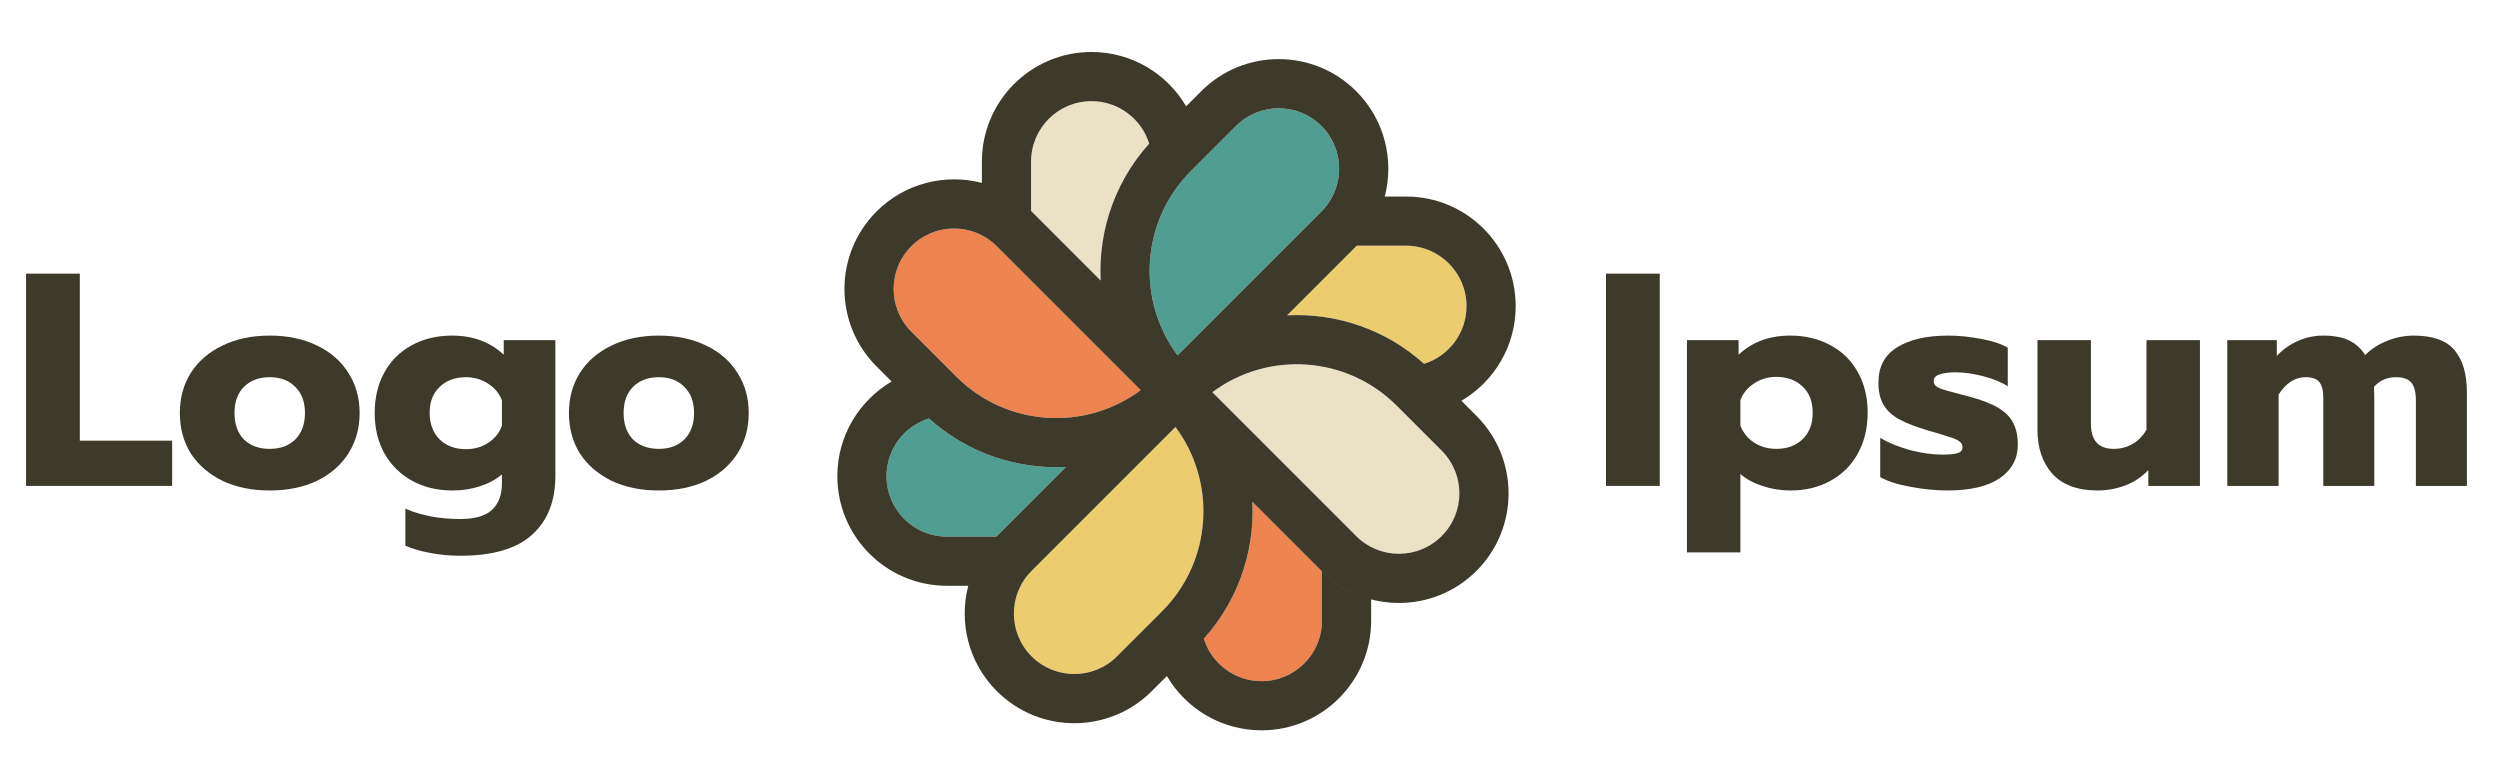
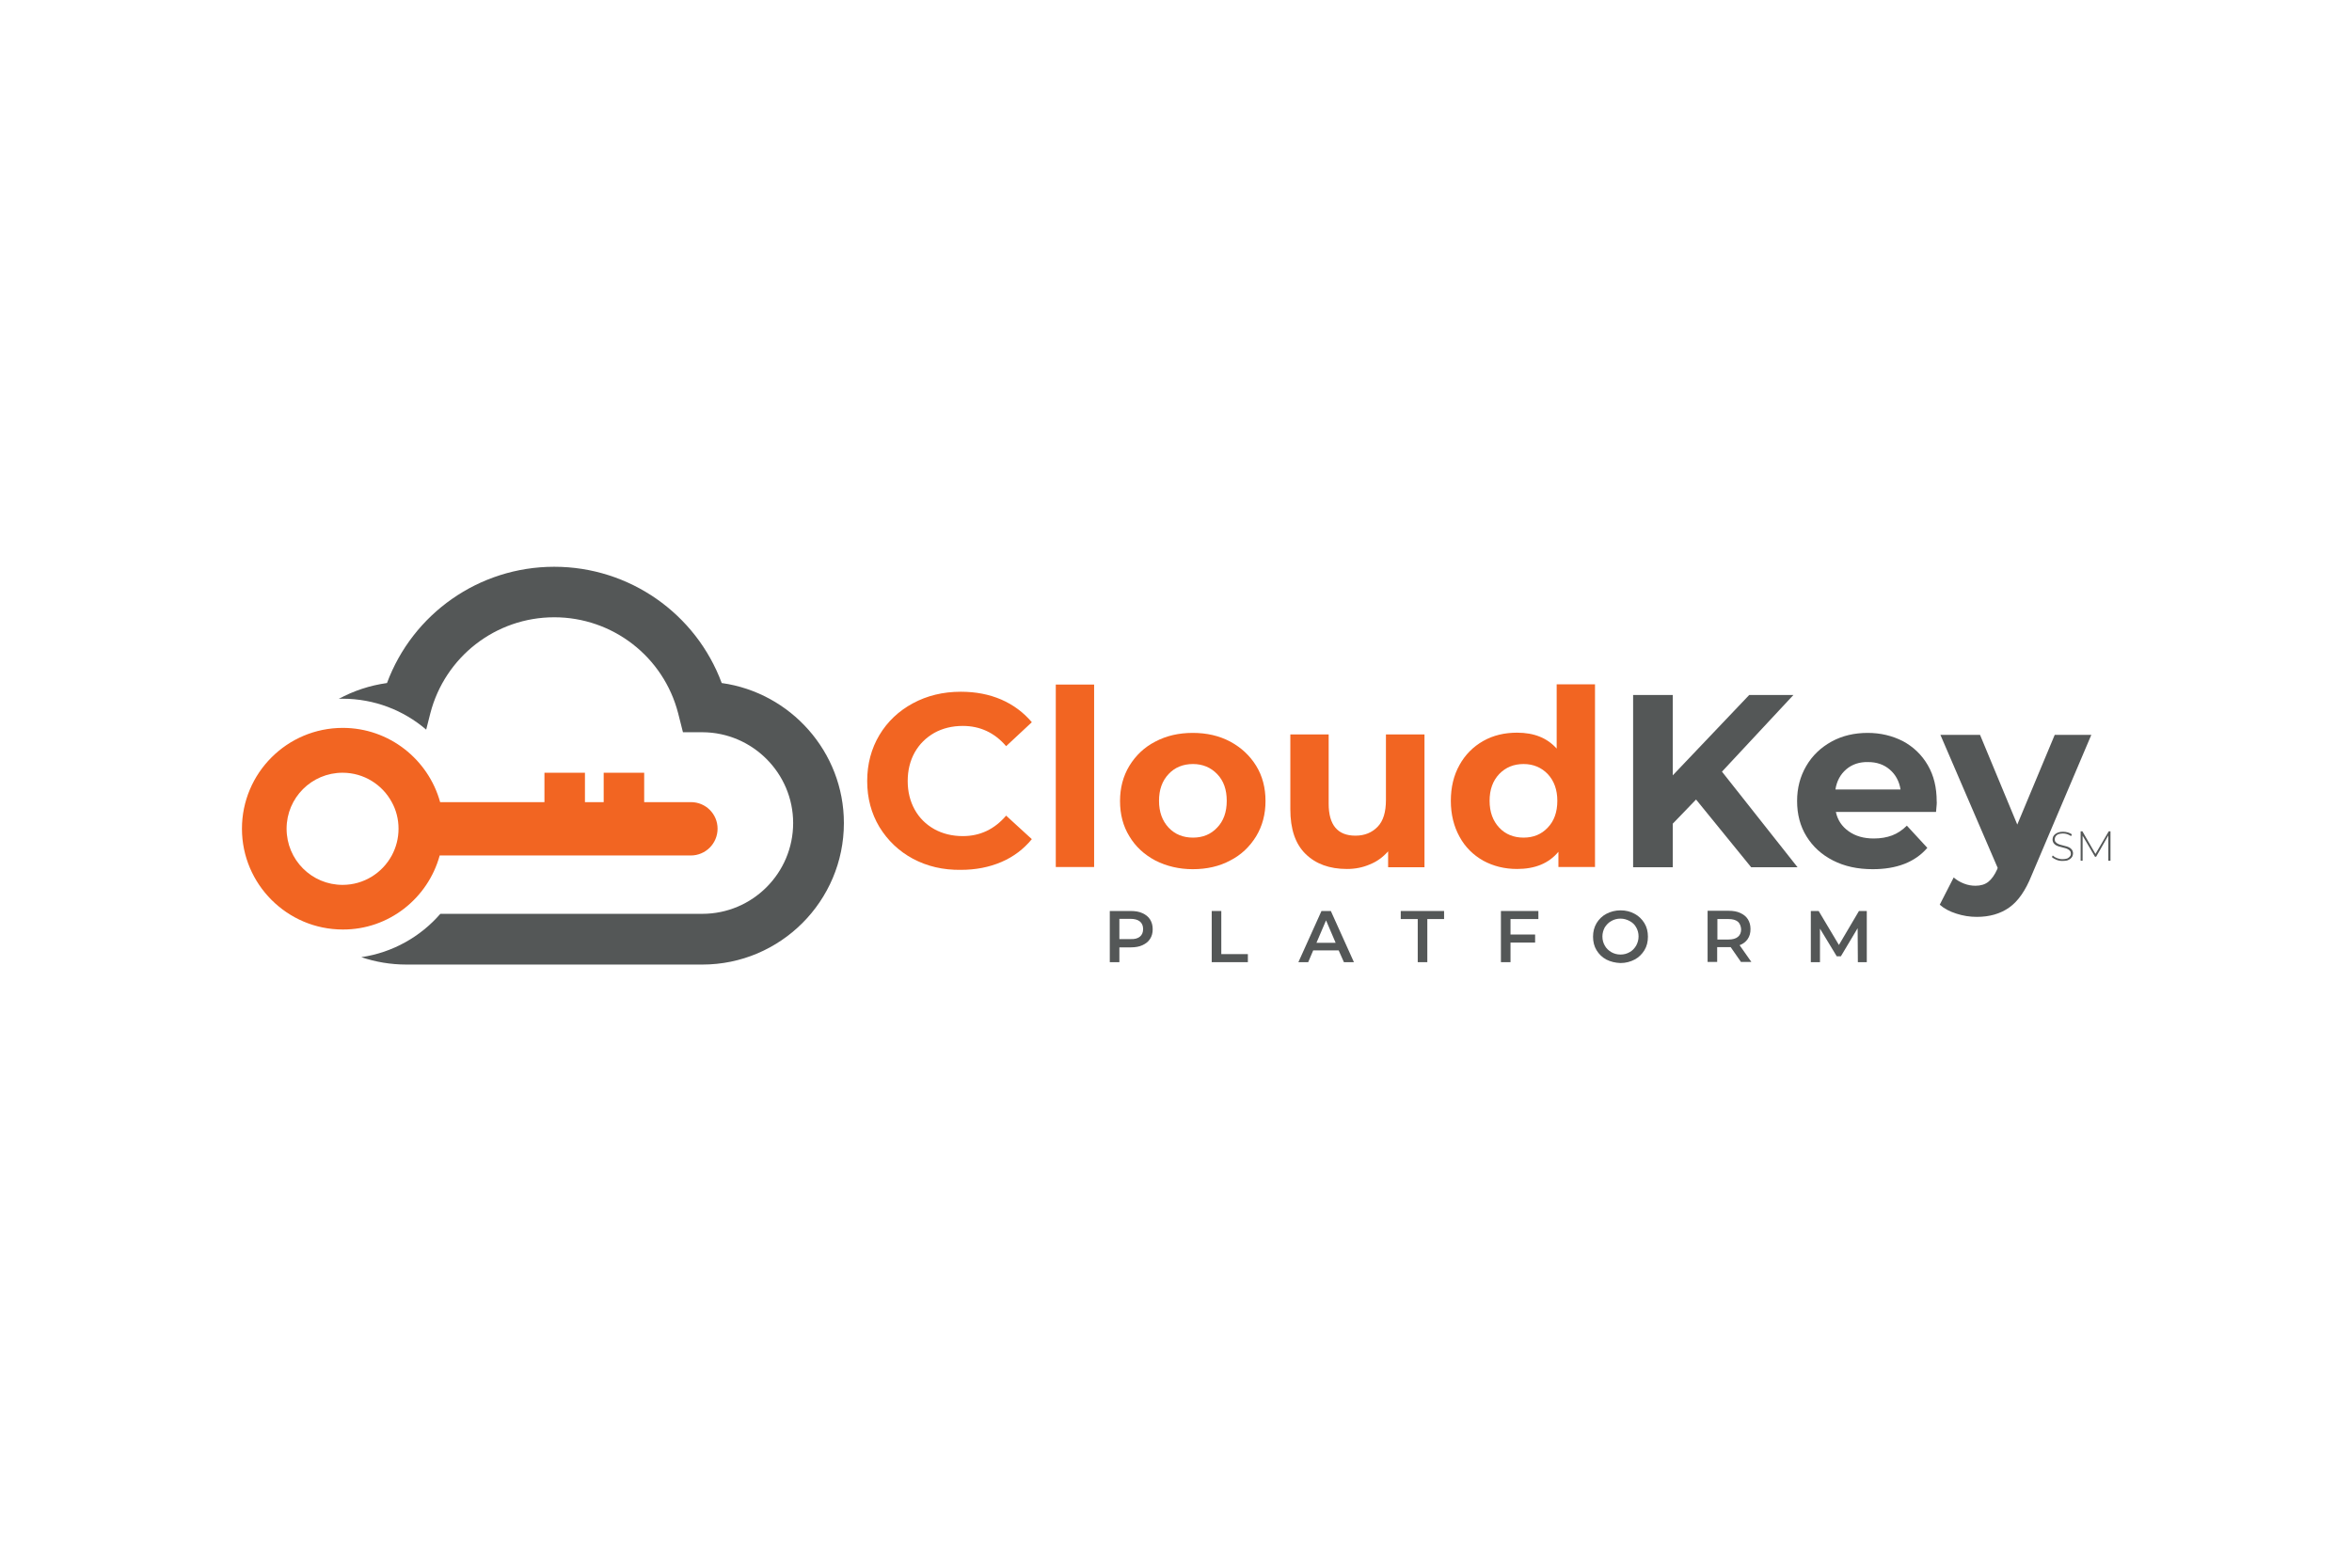
- <svg xmlns="http://www.w3.org/2000/svg" id="logo-25" width="147" height="46" viewBox="0 0 147 46" fill="none">
-   <path fill-rule="evenodd" clip-rule="evenodd" d="M72.676 7.407C74.063 6.02 76.313 6.02 77.701 7.407C79.089 8.795 79.089 11.045 77.701 12.433L69.24 20.894C66.811 17.638 67.075 13.008 70.032 10.051L72.676 7.407Z" class="ccompli1" fill="#4F9E91" />
-   <path fill-rule="evenodd" clip-rule="evenodd" d="M84.771 26.497C86.159 27.884 86.159 30.134 84.771 31.522C83.384 32.91 81.134 32.91 79.746 31.522L71.285 23.061C74.54 20.632 79.171 20.896 82.128 23.853L84.771 26.497Z" class="ccustom" fill="#EBE1C5" />
-   <path fill-rule="evenodd" clip-rule="evenodd" d="M65.682 38.592C64.294 39.98 62.044 39.98 60.657 38.592C59.269 37.205 59.269 34.955 60.657 33.567L69.117 25.106C71.547 28.362 71.283 32.992 68.326 35.949L65.682 38.592Z" class="ccompli2" fill="#EBCC6E" />
-   <path fill-rule="evenodd" clip-rule="evenodd" d="M53.587 19.503C52.199 18.115 52.199 15.865 53.587 14.478C54.974 13.09 57.224 13.09 58.612 14.478L67.073 22.939C63.817 25.368 59.187 25.104 56.23 22.147L53.587 19.503Z" class="ccustom" fill="#ED834E" />
-   <path fill-rule="evenodd" clip-rule="evenodd" d="M70.785 37.556C72.831 35.281 73.782 32.37 73.638 29.503L77.701 33.567C77.712 33.577 77.722 33.587 77.732 33.597V36.498C77.732 38.461 76.141 40.052 74.178 40.052C72.584 40.052 71.235 39.002 70.785 37.556Z" class="ccustom" fill="#ED834E" />
-   <path fill-rule="evenodd" clip-rule="evenodd" d="M54.623 24.606C56.898 26.652 59.809 27.603 62.675 27.459L58.612 31.522C58.602 31.532 58.592 31.543 58.582 31.553H55.681C53.718 31.553 52.127 29.962 52.127 27.999C52.127 26.405 53.177 25.056 54.623 24.606Z" class="ccompli1" fill="#4F9E91" />
-   <path fill-rule="evenodd" clip-rule="evenodd" d="M83.735 21.394C81.46 19.348 78.549 18.397 75.682 18.541L79.746 14.478C79.756 14.467 79.766 14.457 79.776 14.447H82.677C84.64 14.447 86.231 16.038 86.231 18.001C86.231 19.595 85.181 20.944 83.735 21.394Z" class="ccompli2" fill="#EBCC6E" />
-   <path fill-rule="evenodd" clip-rule="evenodd" d="M67.573 8.444C65.527 10.719 64.576 13.63 64.72 16.497L60.657 12.433C60.646 12.423 60.636 12.413 60.626 12.403V9.502C60.626 7.539 62.217 5.948 64.18 5.948C65.774 5.948 67.123 6.998 67.573 8.444Z" class="ccustom" fill="#EBE1C5" />
-   <path fill-rule="evenodd" clip-rule="evenodd" d="M64.18 3.057C60.62 3.057 57.735 5.943 57.735 9.502V10.755C55.593 10.196 53.22 10.755 51.542 12.433C49.025 14.95 49.025 19.031 51.542 21.548L52.428 22.434C50.519 23.553 49.236 25.626 49.236 27.999C49.236 31.559 52.122 34.444 55.681 34.444H56.934C56.375 36.586 56.934 38.959 58.612 40.637C61.129 43.154 65.21 43.154 67.727 40.637L70.37 37.993C72.702 35.661 73.792 32.557 73.638 29.503L77.701 33.567C80.218 36.084 84.299 36.084 86.816 33.567C89.333 31.05 89.333 26.969 86.816 24.452L85.93 23.566C87.839 22.447 89.122 20.374 89.122 18.001C89.122 14.441 86.236 11.556 82.677 11.556H81.424C81.983 9.414 81.424 7.041 79.746 5.363C77.229 2.846 73.148 2.846 70.631 5.363L67.988 8.007C65.656 10.339 64.566 13.443 64.72 16.497L60.657 12.433C60.647 12.423 60.636 12.413 60.626 12.403V9.502C60.626 7.539 62.217 5.948 64.18 5.948C65.774 5.948 67.123 6.998 67.573 8.444C67.707 8.295 67.845 8.15 67.988 8.007L69.745 6.249C68.626 4.34 66.553 3.057 64.18 3.057ZM79.776 14.447C79.766 14.457 79.756 14.467 79.746 14.478L75.683 18.541C78.549 18.397 81.46 19.348 83.735 21.394C85.181 20.944 86.231 19.595 86.231 18.001C86.231 16.038 84.64 14.447 82.677 14.447H79.776ZM58.582 31.553C58.592 31.543 58.602 31.532 58.612 31.522L62.675 27.459C59.809 27.603 56.898 26.652 54.623 24.606C53.177 25.056 52.127 26.405 52.127 27.999C52.127 29.962 53.718 31.553 55.681 31.553H58.582ZM54.512 24.505C54.402 24.403 54.293 24.298 54.186 24.191V24.191C54.293 24.299 54.402 24.403 54.512 24.505ZM74.178 42.943C71.805 42.943 69.732 41.66 68.613 39.751L70.37 37.993C70.513 37.85 70.651 37.705 70.785 37.556C71.235 39.002 72.584 40.052 74.178 40.052C76.141 40.052 77.732 38.461 77.732 36.498V33.597C78.565 34.419 79.566 34.968 80.623 35.245V36.498C80.623 40.057 77.738 42.943 74.178 42.943ZM77.701 7.408C76.314 6.02 74.064 6.02 72.676 7.408L70.032 10.051C67.075 13.008 66.811 17.638 69.24 20.894L77.701 12.433C79.089 11.045 79.089 8.795 77.701 7.408ZM84.771 31.522C86.159 30.134 86.159 27.884 84.771 26.497L82.128 23.853C79.171 20.896 74.54 20.632 71.285 23.061L79.746 31.522C81.134 32.91 83.384 32.91 84.771 31.522ZM65.682 38.592C64.294 39.98 62.044 39.98 60.657 38.592C59.269 37.205 59.269 34.955 60.657 33.567L69.118 25.106C71.547 28.361 71.283 32.992 68.326 35.949L65.682 38.592ZM53.587 14.478C52.199 15.865 52.199 18.115 53.587 19.503L56.23 22.147C59.187 25.104 63.818 25.368 67.073 22.939L58.612 14.478C57.224 13.09 54.974 13.09 53.587 14.478Z" class="cneutral" fill="#3D3A2C" />
-   <path d="M1.533 16.09H4.693V25.911H10.122V28.572H1.533V16.09Z" class="cneutral" fill="#3D3A2C" />
-   <path d="M15.86 28.84C14.801 28.84 13.872 28.649 13.075 28.268C12.277 27.875 11.658 27.34 11.217 26.661C10.789 25.971 10.575 25.179 10.575 24.286C10.575 23.393 10.789 22.608 11.217 21.929C11.658 21.238 12.277 20.703 13.075 20.322C13.872 19.929 14.801 19.733 15.86 19.733C16.92 19.733 17.848 19.929 18.646 20.322C19.444 20.703 20.057 21.238 20.485 21.929C20.926 22.608 21.146 23.393 21.146 24.286C21.146 25.179 20.926 25.971 20.485 26.661C20.057 27.34 19.444 27.875 18.646 28.268C17.848 28.649 16.92 28.84 15.86 28.84ZM15.86 26.393C16.491 26.393 16.991 26.209 17.36 25.84C17.741 25.459 17.932 24.941 17.932 24.286C17.932 23.631 17.741 23.119 17.36 22.75C16.991 22.369 16.491 22.179 15.86 22.179C15.229 22.179 14.723 22.369 14.342 22.75C13.973 23.119 13.789 23.631 13.789 24.286C13.789 24.941 13.973 25.459 14.342 25.84C14.723 26.209 15.229 26.393 15.86 26.393Z" class="cneutral" fill="#3D3A2C" />
-   <path d="M27.049 32.679C26.478 32.679 25.9 32.625 25.317 32.518C24.746 32.411 24.252 32.268 23.835 32.089V29.911C24.775 30.316 25.847 30.518 27.049 30.518C27.918 30.518 28.543 30.339 28.924 29.982C29.317 29.625 29.513 29.101 29.513 28.411V27.893C29.168 28.191 28.74 28.423 28.228 28.59C27.728 28.756 27.192 28.84 26.621 28.84C25.716 28.84 24.918 28.649 24.228 28.268C23.537 27.887 22.996 27.351 22.603 26.661C22.222 25.971 22.032 25.179 22.032 24.286C22.032 23.381 22.222 22.584 22.603 21.893C22.984 21.203 23.52 20.673 24.21 20.304C24.9 19.923 25.692 19.733 26.585 19.733C27.811 19.733 28.823 20.108 29.62 20.858V20H32.656V27.982C32.656 29.47 32.198 30.625 31.281 31.447C30.377 32.268 28.966 32.679 27.049 32.679ZM27.406 26.411C27.894 26.411 28.329 26.286 28.71 26.036C29.091 25.786 29.359 25.453 29.513 25.036V23.536C29.347 23.119 29.073 22.792 28.692 22.554C28.311 22.304 27.883 22.179 27.406 22.179C26.764 22.179 26.246 22.369 25.853 22.75C25.46 23.119 25.264 23.625 25.264 24.268C25.264 24.923 25.46 25.447 25.853 25.84C26.246 26.221 26.764 26.411 27.406 26.411Z" class="cneutral" fill="#3D3A2C" />
-   <path d="M38.739 28.84C37.679 28.84 36.751 28.649 35.953 28.268C35.156 27.875 34.537 27.34 34.096 26.661C33.668 25.971 33.453 25.179 33.453 24.286C33.453 23.393 33.668 22.608 34.096 21.929C34.537 21.238 35.156 20.703 35.953 20.322C36.751 19.929 37.679 19.733 38.739 19.733C39.798 19.733 40.727 19.929 41.525 20.322C42.322 20.703 42.935 21.238 43.364 21.929C43.804 22.608 44.025 23.393 44.025 24.286C44.025 25.179 43.804 25.971 43.364 26.661C42.935 27.34 42.322 27.875 41.525 28.268C40.727 28.649 39.798 28.84 38.739 28.84ZM38.739 26.393C39.37 26.393 39.87 26.209 40.239 25.84C40.62 25.459 40.81 24.941 40.81 24.286C40.81 23.631 40.62 23.119 40.239 22.75C39.87 22.369 39.37 22.179 38.739 22.179C38.108 22.179 37.602 22.369 37.221 22.75C36.852 23.119 36.668 23.631 36.668 24.286C36.668 24.941 36.852 25.459 37.221 25.84C37.602 26.209 38.108 26.393 38.739 26.393Z" class="cneutral" fill="#3D3A2C" />
-   <path d="M94.432 16.09H97.593V28.572H94.432V16.09Z" class="cneutral" fill="#3D3A2C" />
-   <path d="M99.193 20H102.229V20.858C103.026 20.108 104.038 19.733 105.264 19.733C106.157 19.733 106.949 19.923 107.639 20.304C108.33 20.673 108.865 21.203 109.246 21.893C109.627 22.572 109.818 23.363 109.818 24.268C109.818 25.161 109.627 25.959 109.246 26.661C108.865 27.351 108.33 27.887 107.639 28.268C106.961 28.649 106.169 28.84 105.264 28.84C104.693 28.84 104.145 28.75 103.622 28.572C103.11 28.405 102.681 28.173 102.336 27.875V32.482H99.193V20ZM104.443 26.393C105.086 26.393 105.604 26.203 105.996 25.822C106.389 25.441 106.586 24.923 106.586 24.268C106.586 23.613 106.389 23.102 105.996 22.733C105.604 22.352 105.086 22.161 104.443 22.161C103.967 22.161 103.538 22.286 103.157 22.536C102.776 22.774 102.503 23.102 102.336 23.518V25.036C102.503 25.453 102.776 25.786 103.157 26.036C103.538 26.274 103.967 26.393 104.443 26.393Z" class="cneutral" fill="#3D3A2C" />
-   <path d="M114.503 28.84C113.813 28.84 113.093 28.768 112.343 28.625C111.593 28.494 110.997 28.304 110.557 28.054V25.75C111.045 26.036 111.628 26.274 112.307 26.465C112.997 26.643 113.628 26.732 114.2 26.732C114.616 26.732 114.92 26.703 115.11 26.643C115.301 26.584 115.396 26.465 115.396 26.286C115.396 26.143 115.331 26.03 115.2 25.947C115.081 25.852 114.854 25.756 114.521 25.661C114.2 25.554 113.825 25.441 113.396 25.322C112.67 25.107 112.099 24.887 111.682 24.661C111.265 24.435 110.956 24.149 110.753 23.804C110.551 23.459 110.45 23.024 110.45 22.5C110.45 21.572 110.813 20.881 111.539 20.429C112.277 19.965 113.283 19.733 114.557 19.733C115.176 19.733 115.825 19.798 116.503 19.929C117.194 20.06 117.711 20.233 118.057 20.447V22.715C117.7 22.477 117.223 22.28 116.628 22.125C116.045 21.971 115.497 21.893 114.985 21.893C114.581 21.893 114.265 21.935 114.039 22.018C113.813 22.09 113.7 22.221 113.7 22.411C113.7 22.59 113.813 22.727 114.039 22.822C114.265 22.917 114.67 23.036 115.253 23.179C115.634 23.274 115.795 23.316 115.735 23.304C116.497 23.506 117.086 23.733 117.503 23.983C117.92 24.233 118.211 24.53 118.378 24.875C118.557 25.209 118.646 25.637 118.646 26.161C118.646 26.982 118.289 27.637 117.575 28.125C116.872 28.601 115.848 28.84 114.503 28.84Z" class="cneutral" fill="#3D3A2C" />
-   <path d="M123.338 28.84C122.16 28.84 121.273 28.512 120.678 27.857C120.095 27.203 119.803 26.34 119.803 25.268V20H122.946V24.911C122.946 25.899 123.392 26.393 124.285 26.393C124.69 26.393 125.059 26.298 125.392 26.107C125.725 25.917 125.999 25.637 126.213 25.268V20H129.356V28.572H126.321V27.643C125.952 28.036 125.505 28.334 124.981 28.536C124.458 28.738 123.91 28.84 123.338 28.84Z" class="cneutral" fill="#3D3A2C" />
-   <path d="M130.965 20H133.876V20.929C134.233 20.548 134.644 20.256 135.108 20.054C135.572 19.84 136.066 19.733 136.59 19.733C137.233 19.733 137.745 19.828 138.126 20.018C138.519 20.209 138.834 20.494 139.072 20.875C139.429 20.518 139.864 20.238 140.376 20.036C140.888 19.834 141.406 19.733 141.929 19.733C143.06 19.733 143.864 20.024 144.34 20.608C144.816 21.179 145.054 22.006 145.054 23.09V28.572H142.054V23.536C142.054 23.06 141.965 22.715 141.786 22.5C141.608 22.286 141.31 22.179 140.894 22.179C140.358 22.179 139.923 22.369 139.59 22.75C139.602 22.953 139.608 23.262 139.608 23.679V28.572H136.608V23.411C136.608 22.971 136.531 22.655 136.376 22.465C136.221 22.274 135.947 22.179 135.555 22.179C134.947 22.179 134.424 22.518 133.983 23.197V28.572H130.965V20Z" class="cneutral" fill="#3D3A2C" />
+ <svg xmlns="http://www.w3.org/2000/svg" version="1.1" id="Layer_1" x="0px" y="0px" width="100%" height="100%" viewBox="0 0 1080 720" style="enable-background:new 0 0 1080 720;" xml:space="preserve">
+   <style type="text/css">
+ 	.st1{fill:#545757;}
+ 	.st2{fill:#F26522;}
+ </style>
+   <g>
+     <path class="st1" d="M331.4,313.7c-11.8-31.8-42.3-53.4-76.9-53.4c-34.6,0-65,21.6-76.8,53.4c-7.9,1.1-15.4,3.6-22.2,7.3   c0.6-0.1,1.1-0.1,1.7-0.1c14.7,0,28.1,5.3,38.5,14.2l1.9-7.5c6.7-25.9,30-44.1,56.9-44.1c26.8,0,50.2,18.1,56.9,44.1l2.2,8.7l9,0   c22.9,0.1,41.6,18.8,41.6,41.7c0,23-18.7,41.7-41.7,41.7H202.2c-9.1,10.5-21.9,17.8-36.3,19.9c6.5,2.2,13.5,3.4,20.7,3.4h135.9   c35.8,0,65-29.1,65-65C387.5,345.3,363,318.1,331.4,313.7" />
+     <path class="st2" d="M201.9,392.9h115.3c3.4,0,6.5-1.4,8.7-3.6c2.2-2.2,3.6-5.3,3.6-8.7c0-6.8-5.5-12.2-12.2-12.2h-21.5v-13.5   h-18.6v13.5h-8.6v-13.5h-18.6v13.5h-47.9c-5.4-19.6-23.4-34.1-44.7-34.1c-25.6,0-46.3,20.8-46.3,46.3c0,25.5,20.8,46.3,46.3,46.3   C178.5,427,196.5,412.6,201.9,392.9 M157.3,406.4c-14.2,0-25.7-11.5-25.7-25.8c0-14.2,11.5-25.7,25.7-25.7   c9.8,0,18.3,5.5,22.6,13.5c2,3.6,3.1,7.8,3.1,12.2c0,4.4-1.1,8.6-3.1,12.3C175.5,401,167,406.4,157.3,406.4" />
+     <path class="st1" d="M947.2,395.4c-0.5,0-1,0-1.5-0.1c-0.5-0.1-0.9-0.2-1.4-0.4c-0.4-0.2-0.8-0.4-1.2-0.6c-0.4-0.2-0.7-0.5-0.9-0.7   l0.4-0.7c0.5,0.5,1.1,0.9,1.9,1.2c0.8,0.3,1.6,0.5,2.6,0.5c0.7,0,1.2-0.1,1.7-0.2c0.5-0.1,0.9-0.3,1.2-0.6c0.3-0.2,0.5-0.5,0.7-0.8   c0.2-0.3,0.2-0.7,0.2-1c0-0.5-0.1-0.9-0.4-1.2c-0.2-0.3-0.6-0.6-1-0.8c-0.4-0.2-0.8-0.4-1.3-0.5c-0.5-0.1-1-0.3-1.5-0.4   c-0.5-0.1-1-0.3-1.5-0.4c-0.5-0.2-1-0.4-1.3-0.6c-0.4-0.3-0.7-0.6-1-1c-0.2-0.4-0.4-0.9-0.4-1.5c0-0.5,0.1-0.9,0.3-1.4   c0.2-0.4,0.5-0.8,0.9-1.1c0.4-0.3,0.9-0.6,1.5-0.8c0.6-0.2,1.3-0.3,2.1-0.3c0.7,0,1.5,0.1,2.2,0.3c0.7,0.2,1.3,0.5,1.9,0.9   l-0.4,0.8c-0.6-0.4-1.2-0.7-1.8-0.9c-0.6-0.2-1.3-0.3-1.9-0.3c-0.7,0-1.2,0.1-1.7,0.2c-0.5,0.1-0.9,0.3-1.2,0.6   c-0.3,0.2-0.5,0.5-0.7,0.9c-0.1,0.3-0.2,0.7-0.2,1c0,0.5,0.1,0.9,0.4,1.2c0.2,0.3,0.6,0.6,1,0.8c0.4,0.2,0.8,0.4,1.3,0.5   c0.5,0.1,1,0.3,1.5,0.4c0.5,0.1,1,0.3,1.5,0.4c0.5,0.2,1,0.4,1.3,0.6c0.4,0.3,0.7,0.6,1,1c0.2,0.4,0.4,0.9,0.4,1.5   c0,0.5-0.1,0.9-0.3,1.4c-0.2,0.4-0.5,0.8-0.9,1.1c-0.4,0.3-0.9,0.6-1.5,0.8C948.8,395.3,948,395.4,947.2,395.4" />
+     <polygon class="st1" points="968.1,395.3 968.1,383.7 962.5,393.5 962,393.5 956.3,383.8 956.3,395.3 955.4,395.3 955.4,381.8    956.2,381.8 962.2,392.2 968.3,381.8 969.1,381.8 969.1,395.3  " />
+     <path class="st2" d="M419.2,394.4c-6.5-3.5-11.6-8.4-15.4-14.6c-3.7-6.2-5.6-13.2-5.6-21.1c0-7.8,1.9-14.9,5.6-21.1   c3.7-6.2,8.9-11.1,15.4-14.6c6.5-3.5,13.8-5.3,22-5.3c6.9,0,13,1.2,18.6,3.6c5.5,2.4,10.2,5.9,14,10.4L462,342.7   c-5.3-6.2-12-9.3-19.9-9.3c-4.9,0-9.3,1.1-13.1,3.2c-3.8,2.2-6.8,5.1-9,9c-2.1,3.8-3.2,8.2-3.2,13.1c0,4.9,1.1,9.3,3.2,13.1   c2.1,3.8,5.1,6.8,9,9c3.8,2.1,8.2,3.2,13.1,3.2c7.9,0,14.5-3.1,19.9-9.4l11.8,10.8c-3.8,4.6-8.4,8.1-14,10.5   c-5.6,2.4-11.8,3.6-18.6,3.6C433,399.6,425.8,397.9,419.2,394.4" />
+     <rect x="484.8" y="314.4" class="st2" width="17.6" height="83.8" />
+     <path class="st2" d="M530.5,395.2c-5.1-2.7-9.1-6.4-11.9-11.1c-2.9-4.7-4.3-10.1-4.3-16.2c0-6,1.4-11.4,4.3-16.2   c2.9-4.7,6.8-8.5,11.9-11.1c5.1-2.7,10.8-4,17.2-4c6.4,0,12.1,1.3,17.2,4c5,2.7,9,6.4,11.9,11.1c2.9,4.7,4.3,10.1,4.3,16.2   c0,6-1.4,11.4-4.3,16.2c-2.9,4.7-6.8,8.5-11.9,11.1c-5,2.7-10.8,4-17.2,4C541.4,399.2,535.6,397.8,530.5,395.2 M558.9,380.1   c2.9-3,4.4-7.1,4.4-12.3c0-5.1-1.4-9.2-4.4-12.3c-2.9-3-6.6-4.6-11.1-4.6c-4.5,0-8.3,1.5-11.2,4.6c-2.9,3.1-4.4,7.1-4.4,12.3   c0,5.1,1.5,9.2,4.4,12.3c2.9,3.1,6.7,4.6,11.2,4.6C552.3,384.7,556,383.2,558.9,380.1" />
+     <path class="st2" d="M654.1,337.5v60.8h-16.7V391c-2.3,2.6-5.1,4.7-8.4,6c-3.2,1.4-6.7,2.1-10.5,2.1c-8,0-14.3-2.3-19-6.9   c-4.7-4.6-7-11.4-7-20.5v-34.4h17.6v31.8c0,9.8,4.1,14.7,12.3,14.7c4.2,0,7.6-1.4,10.2-4.1c2.6-2.7,3.8-6.8,3.8-12.3v-30.1H654.1z" />
+     <path class="st2" d="M732.4,314.4v83.8h-16.8v-7c-4.4,5.3-10.7,7.9-19,7.9c-5.7,0-10.9-1.3-15.5-3.8c-4.6-2.6-8.3-6.2-10.9-11   c-2.6-4.7-4-10.2-4-16.5c0-6.2,1.3-11.7,4-16.5c2.6-4.7,6.3-8.4,10.9-11c4.6-2.6,9.8-3.8,15.5-3.8c7.8,0,13.8,2.4,18.2,7.3v-29.5   H732.4z M710.7,380.1c2.9-3,4.4-7.1,4.4-12.3c0-5.1-1.5-9.2-4.4-12.3c-2.9-3-6.6-4.6-11.1-4.6c-4.5,0-8.2,1.5-11.2,4.6   c-2.9,3.1-4.4,7.1-4.4,12.3c0,5.1,1.5,9.2,4.4,12.3c2.9,3.1,6.7,4.6,11.2,4.6C704.1,384.7,707.8,383.2,710.7,380.1" />
+     <polygon class="st1" points="778.8,367.2 768.1,378.3 768.1,398.3 749.9,398.3 749.9,319.2 768.1,319.2 768.1,356.1 803.2,319.2    823.5,319.2 790.7,354.4 825.4,398.3 804.1,398.3  " />
+     <path class="st1" d="M889,372.9h-46c0.8,3.8,2.8,6.7,5.9,8.9c3.1,2.2,6.9,3.3,11.5,3.3c3.2,0,6-0.5,8.4-1.4   c2.4-0.9,4.7-2.4,6.8-4.5l9.4,10.2c-5.7,6.6-14.1,9.8-25.1,9.8c-6.9,0-12.9-1.3-18.2-4c-5.3-2.7-9.3-6.4-12.2-11.1   c-2.9-4.7-4.3-10.1-4.3-16.2c0-6,1.4-11.3,4.2-16.1c2.8-4.8,6.7-8.5,11.6-11.2c4.9-2.7,10.5-4,16.6-4c5.9,0,11.3,1.3,16.2,3.8   c4.8,2.6,8.6,6.2,11.4,11c2.8,4.8,4.1,10.3,4.1,16.7C889.4,368.3,889.3,369.9,889,372.9 M847.8,353.3c-2.7,2.3-4.4,5.4-5,9.3h29.9   c-0.6-3.8-2.3-6.9-5-9.2c-2.7-2.3-6-3.4-9.9-3.4C853.9,349.9,850.5,351,847.8,353.3" />
+     <path class="st1" d="M960.3,337.5L932.9,402c-2.8,7-6.2,11.9-10.3,14.8c-4.1,2.9-9.1,4.3-14.9,4.3c-3.2,0-6.3-0.5-9.4-1.5   c-3.1-1-5.6-2.3-7.6-4.1l6.4-12.5c1.4,1.2,2.9,2.1,4.7,2.8c1.8,0.7,3.5,1,5.3,1c2.4,0,4.4-0.6,5.9-1.8c1.5-1.2,2.9-3.1,4.1-5.8   l0.2-0.6L891,337.5h18.2l17.1,41.2l17.2-41.2H960.3z" />
+     <path class="st1" d="M524.6,419.4c1.5,0.7,2.7,1.6,3.5,2.9c0.8,1.3,1.2,2.7,1.2,4.5c0,1.7-0.4,3.2-1.2,4.4c-0.8,1.3-2,2.2-3.5,2.9   c-1.5,0.7-3.3,1-5.3,1H514v6.8h-4.4v-23.5h9.7C521.3,418.4,523.1,418.7,524.6,419.4 M523.4,430.2c1-0.8,1.5-2,1.5-3.5   c0-1.5-0.5-2.7-1.5-3.5c-1-0.8-2.4-1.2-4.3-1.2H514v9.3h5.1C521,431.4,522.4,431,523.4,430.2" />
+     <polygon class="st1" points="556.4,418.4 560.8,418.4 560.8,438.2 573,438.2 573,441.9 556.4,441.9  " />
+     <path class="st1" d="M614.7,436.5H603l-2.3,5.4h-4.5l10.6-23.5h4.3l10.6,23.5h-4.6L614.7,436.5z M613.3,433l-4.4-10.3l-4.4,10.3   H613.3z" />
+     <polygon class="st1" points="651,422.1 643.2,422.1 643.2,418.4 663.1,418.4 663.1,422.1 655.4,422.1 655.4,441.9 651,441.9  " />
+     <polygon class="st1" points="693.6,422.1 693.6,429.2 704.9,429.2 704.9,432.9 693.6,432.9 693.6,441.9 689.2,441.9 689.2,418.4    706.4,418.4 706.4,422.1  " />
+     <path class="st1" d="M737.6,440.7c-1.9-1-3.4-2.5-4.5-4.3c-1.1-1.8-1.6-3.9-1.6-6.2c0-2.3,0.5-4.3,1.6-6.2c1.1-1.8,2.6-3.3,4.5-4.3   c1.9-1,4.1-1.6,6.5-1.6c2.4,0,4.5,0.5,6.5,1.6c1.9,1,3.4,2.5,4.5,4.3c1.1,1.8,1.6,3.9,1.6,6.2c0,2.3-0.5,4.4-1.6,6.2   c-1.1,1.8-2.6,3.3-4.5,4.3c-1.9,1-4.1,1.6-6.5,1.6C741.7,442.2,739.6,441.7,737.6,440.7 M748.3,437.3c1.3-0.7,2.2-1.7,3-3   c0.7-1.3,1.1-2.7,1.1-4.2c0-1.6-0.4-3-1.1-4.2c-0.7-1.3-1.7-2.2-3-2.9c-1.3-0.7-2.7-1.1-4.2-1.1c-1.6,0-3,0.4-4.2,1.1   c-1.3,0.7-2.2,1.7-3,2.9c-0.7,1.3-1.1,2.7-1.1,4.2c0,1.6,0.4,3,1.1,4.2c0.7,1.3,1.7,2.2,3,3c1.2,0.7,2.7,1.1,4.2,1.1   C745.7,438.4,747.1,438,748.3,437.3" />
+     <path class="st1" d="M799.5,441.9l-4.8-6.9c-0.2,0-0.5,0-0.9,0h-5.3v6.8h-4.4v-23.5h9.7c2,0,3.8,0.3,5.3,1c1.5,0.7,2.7,1.6,3.5,2.9   c0.8,1.3,1.2,2.7,1.2,4.5c0,1.8-0.4,3.3-1.3,4.6c-0.9,1.3-2.1,2.2-3.7,2.8l5.4,7.7H799.5z M798,423.3c-1-0.8-2.4-1.2-4.3-1.2h-5.1   v9.4h5.1c1.9,0,3.3-0.4,4.3-1.2c1-0.8,1.5-2,1.5-3.5C799.4,425.3,798.9,424.1,798,423.3" />
+     <polygon class="st1" points="853.1,441.9 853,426.3 845.3,439.2 843.4,439.2 835.7,426.5 835.7,441.9 831.5,441.9 831.5,418.4    835.1,418.4 844.4,434 853.6,418.4 857.2,418.4 857.2,441.9  " />
+   </g>
</svg>
